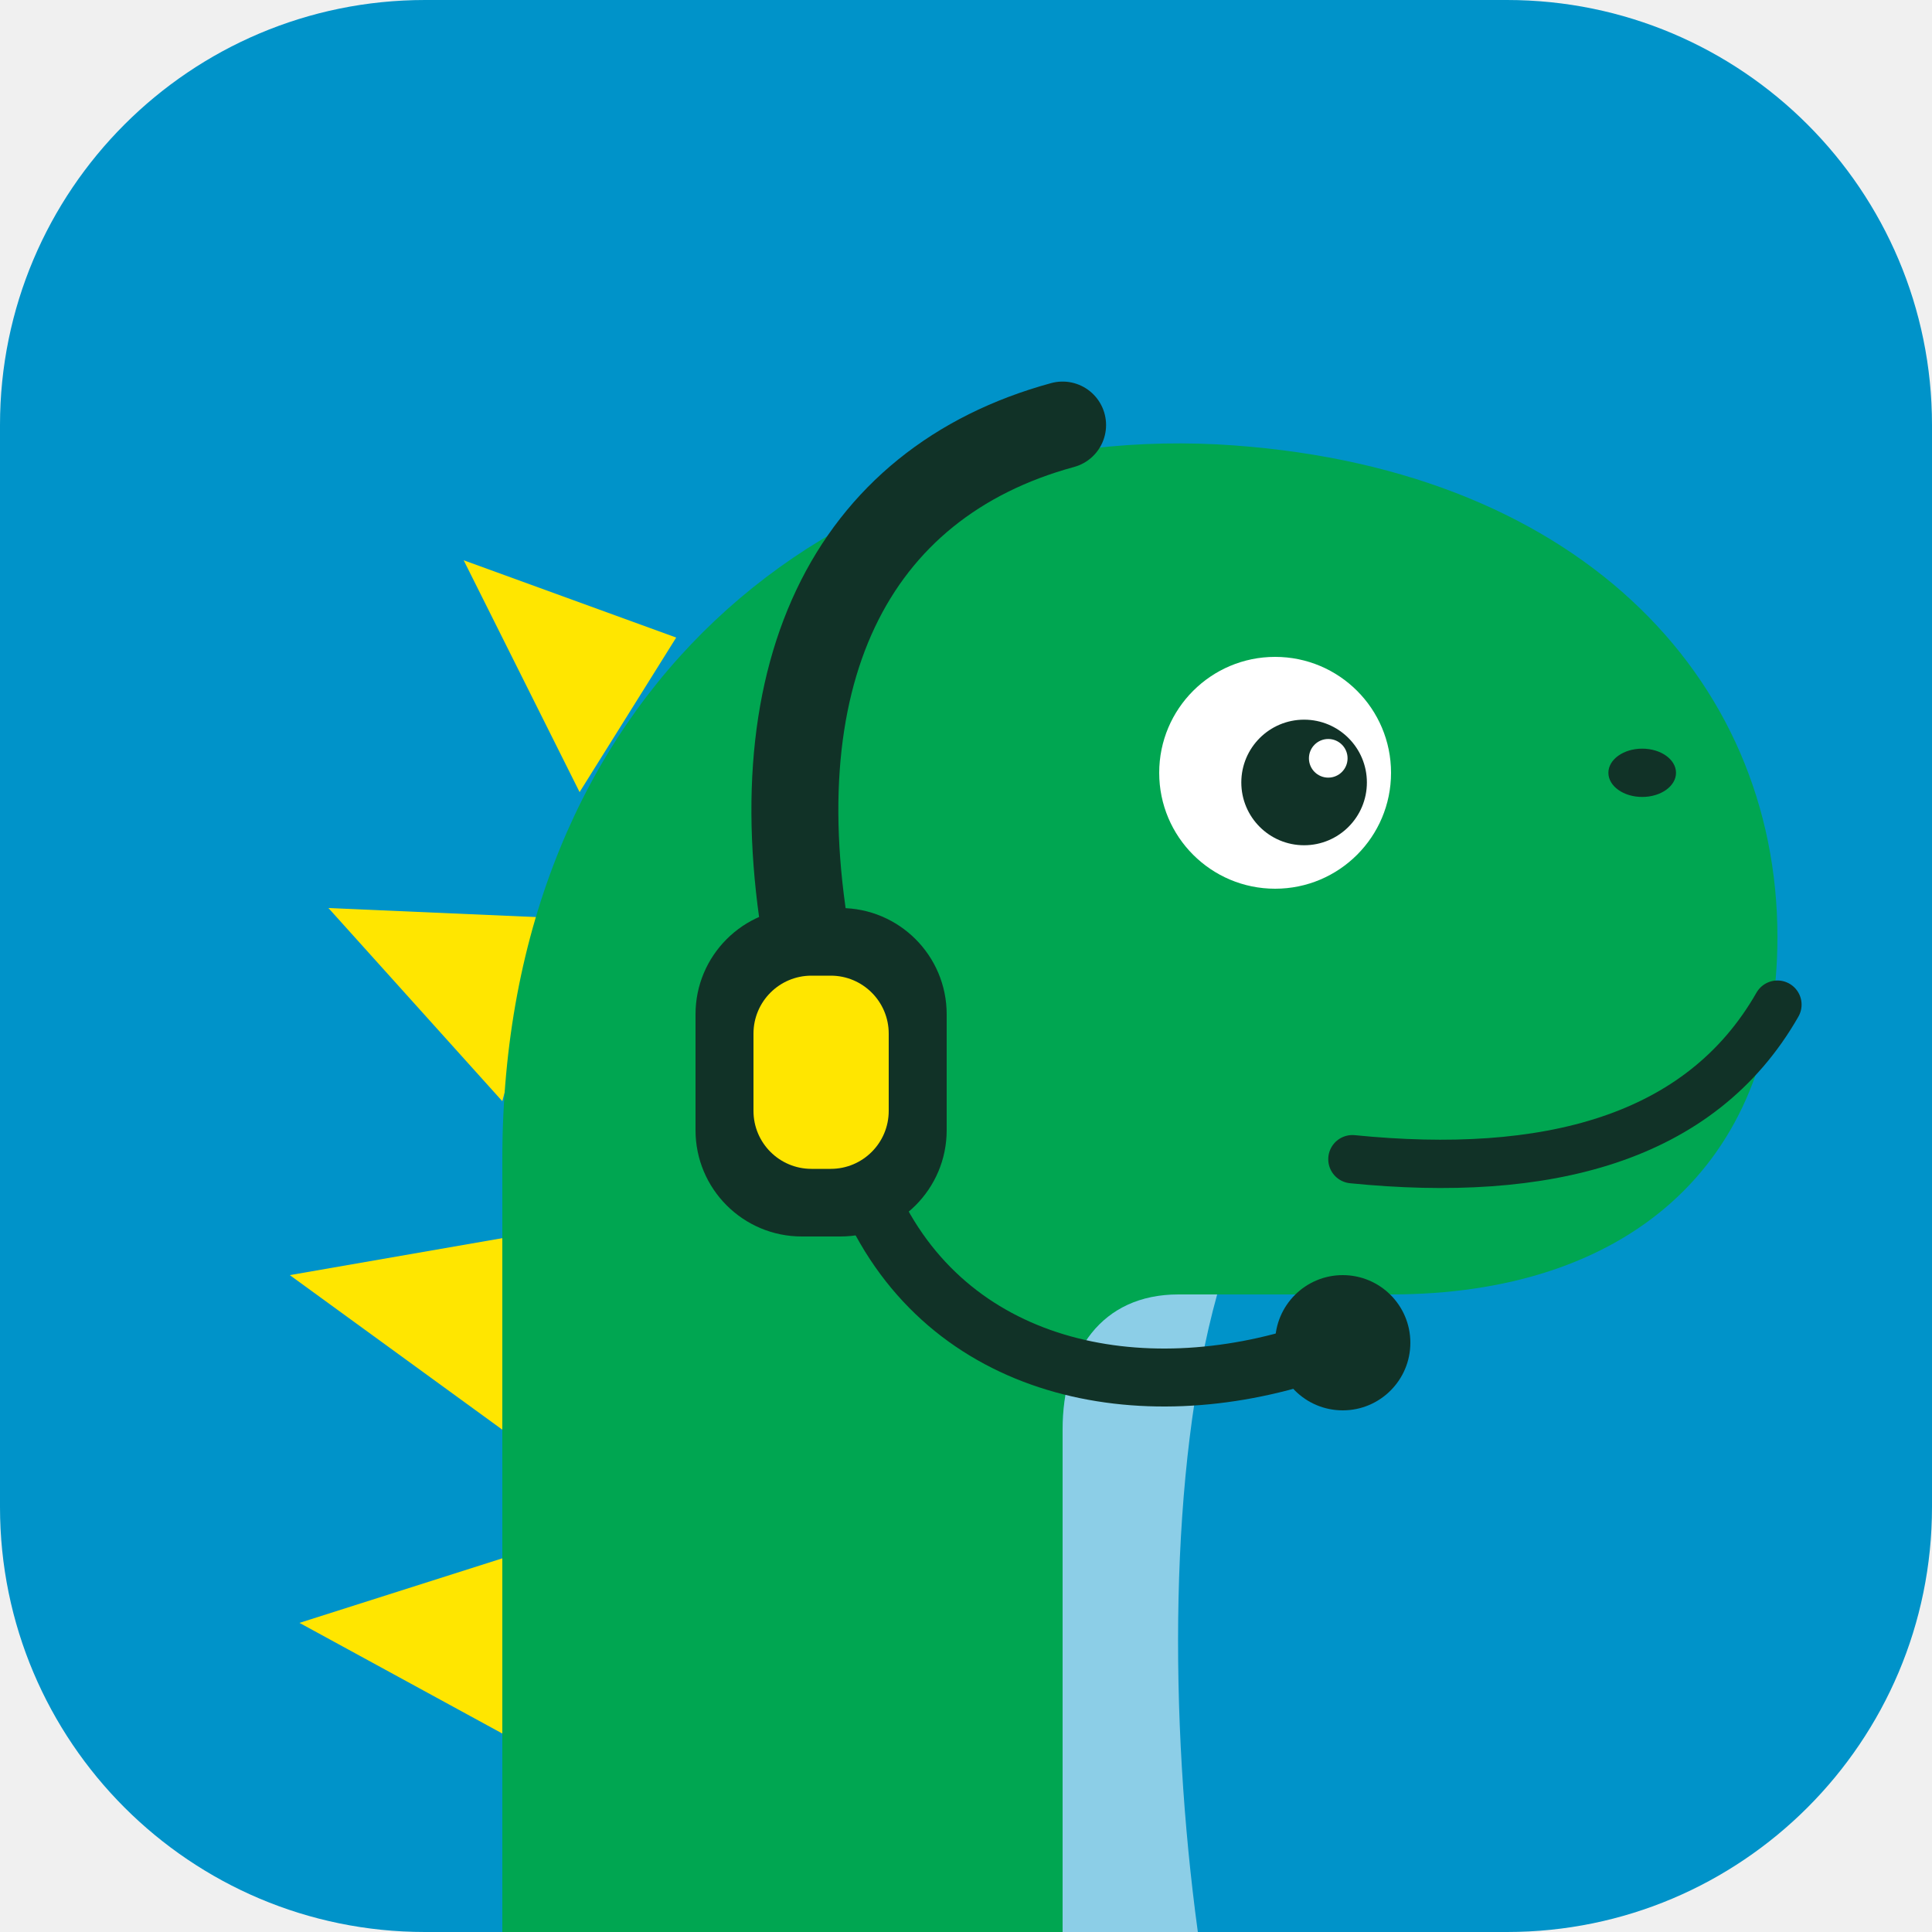
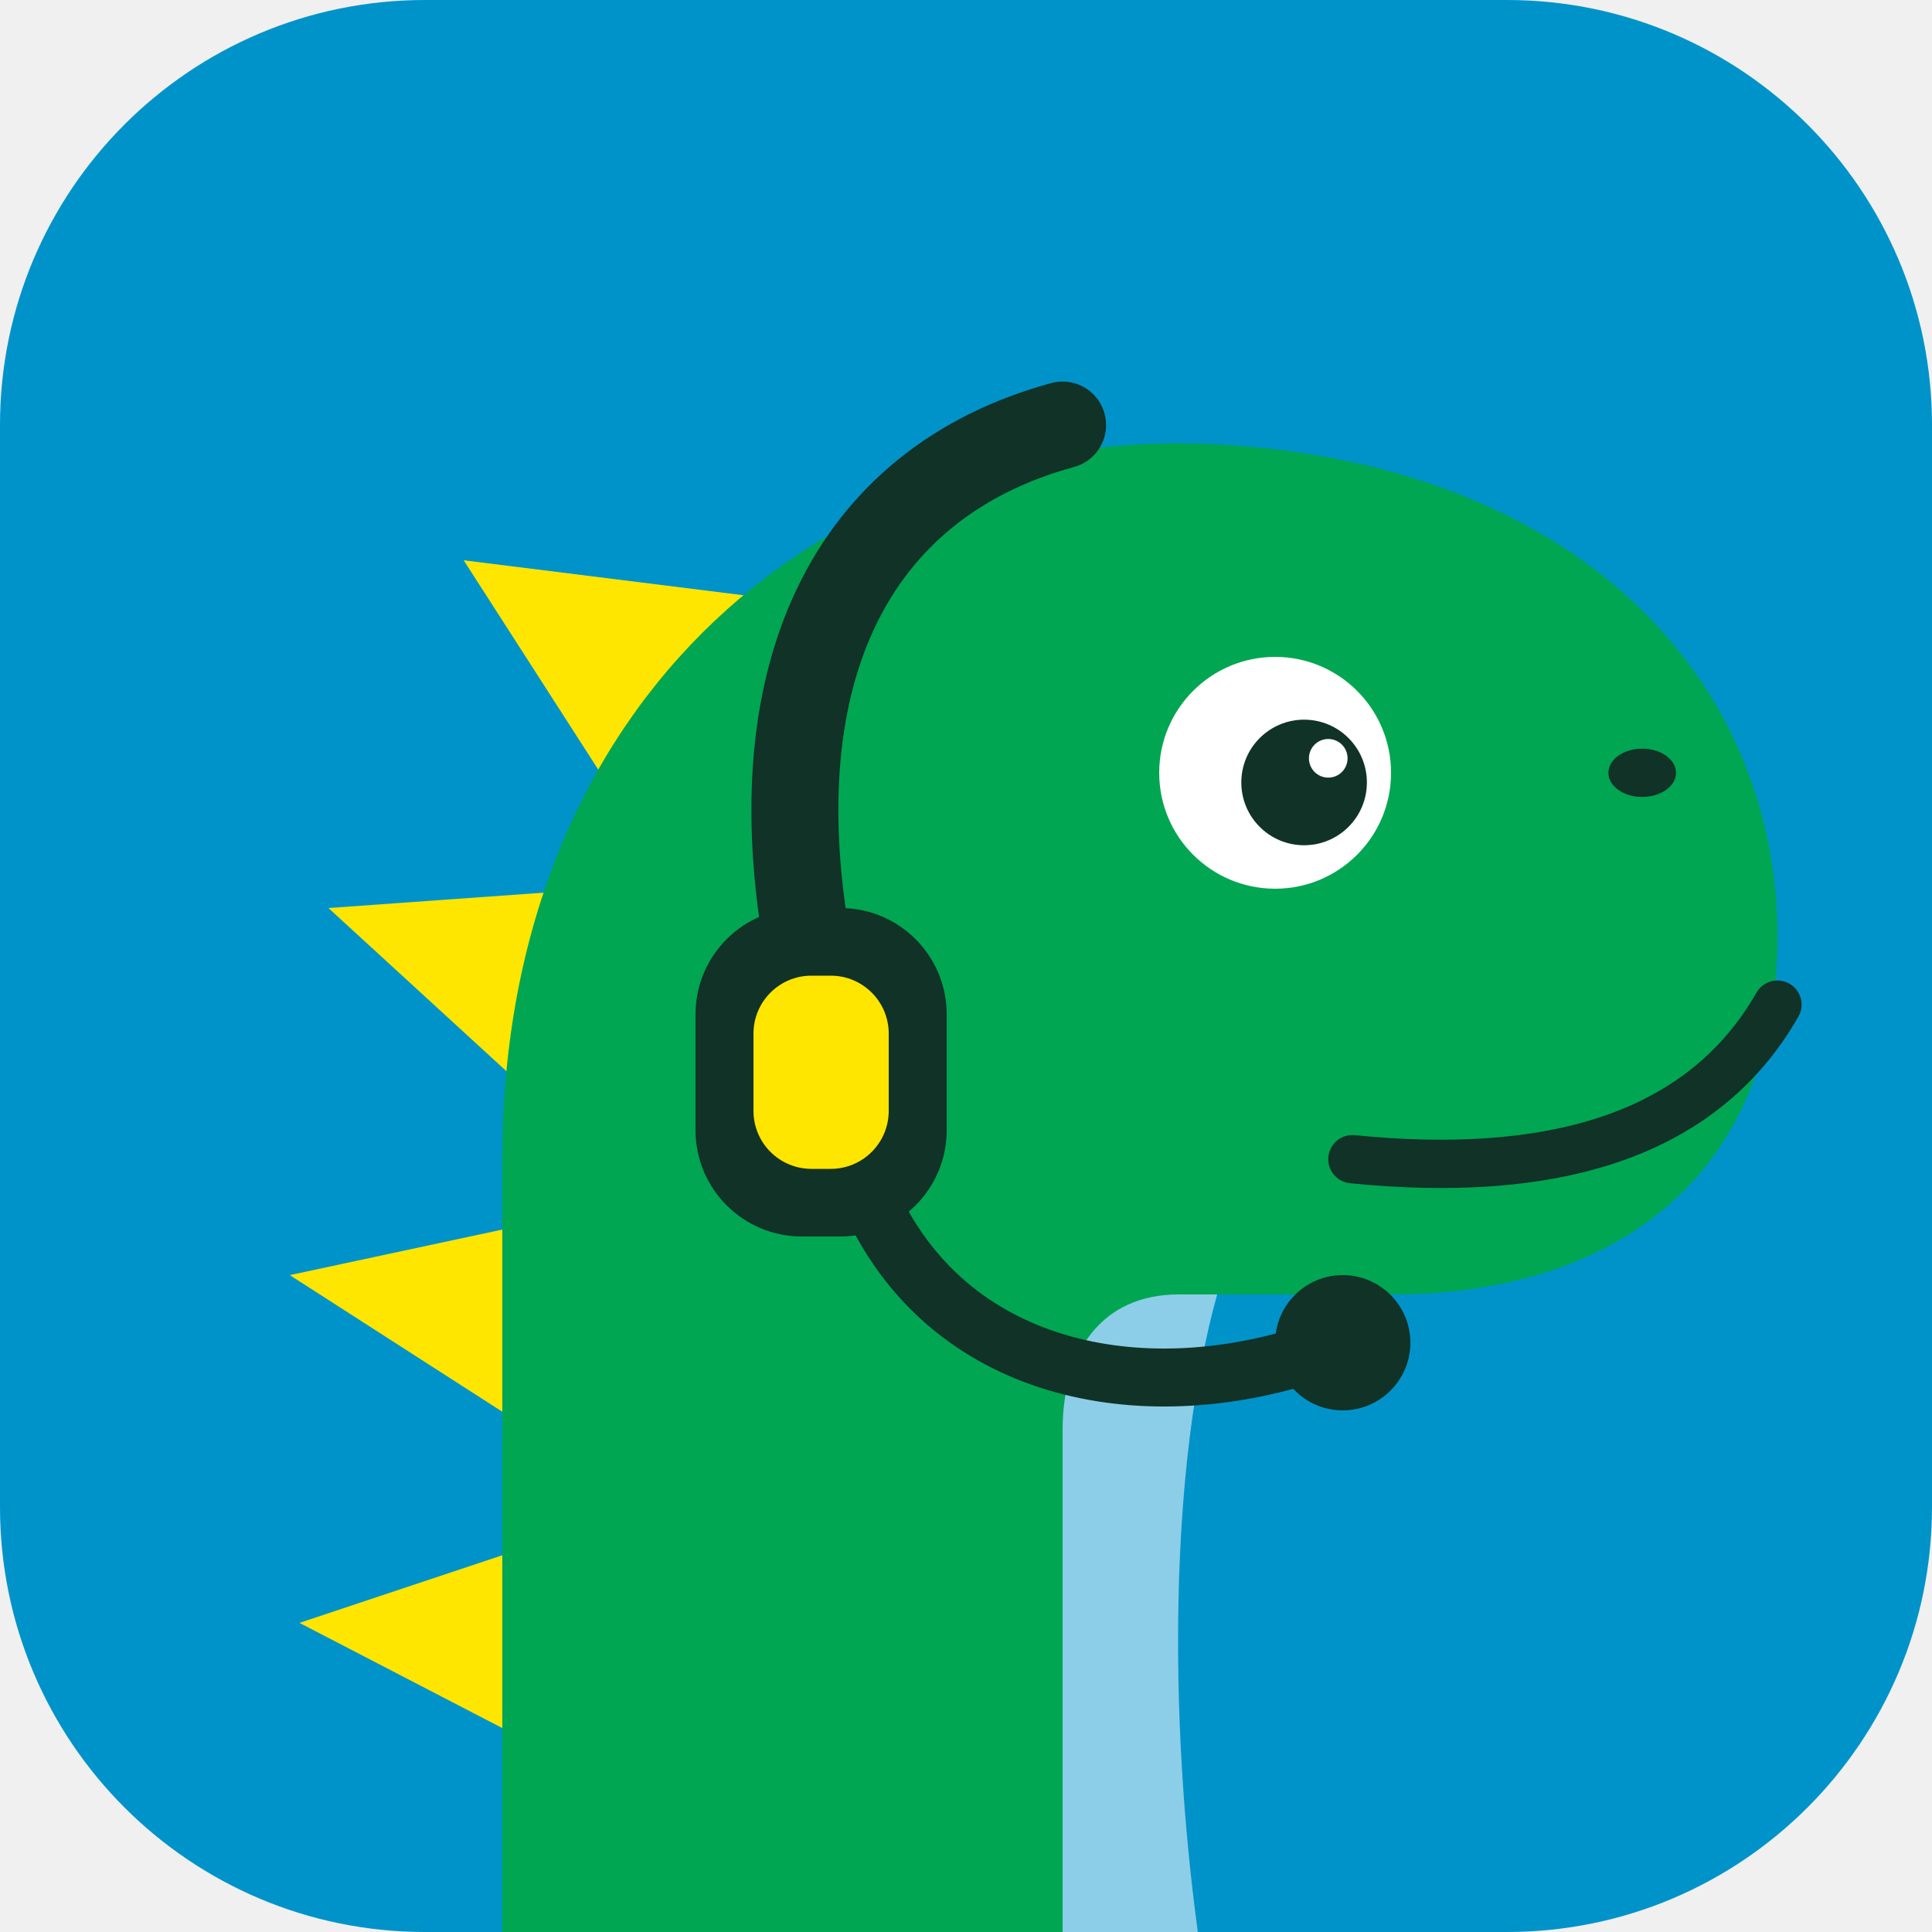
<svg xmlns="http://www.w3.org/2000/svg" viewBox="0 0 200 200">
  <rect width="200" height="200" rx="44" fill="#0093C9" />
  <g fill="#FFE600">
-     <path d="M70 66 L48 58 L60 82 Z" />
-     <path d="M57 95 L34 94 L52 114 Z" />
-     <path d="M53 128 L30 132 L52 148 Z" />
-     <path d="M53 161 L31 168 L53 180 Z" />
+     <path d="M80 62 L48 58 L66 86 Z" />
+     <path d="M62 92 L34 94 L58 116 Z" />
+     <path d="M58 126 L30 132 L58 150 Z" />
+     <path d="M58 159 L31 168 L58 182 Z" />
  </g>
  <path d="M52 200 L52 120 C52 72 86 44 126 46 C163 48 184 70 184 97 C184 121 168 134 144 134 L122 134 C114 134 110 140 110 148 L110 200 Z" fill="#00A651" />
  <path d="M110 148 C110 140 114 134 122 134 L126 134 C121 152 121 178 124 200 L110 200 Z" fill="#FFFFFF" fill-opacity="0.55" />
  <path d="M184 104 C176 118 160 122 140 120" fill="none" stroke="#113227" stroke-width="5" stroke-linecap="round" />
  <ellipse cx="170" cy="80" rx="3.5" ry="2.5" fill="#113227" />
  <circle cx="132" cy="80" r="12" fill="#FFFFFF" />
  <circle cx="135" cy="81" r="6.5" fill="#113227" />
  <circle cx="137.5" cy="78.5" r="2" fill="#FFFFFF" />
  <path d="M84 100 C78 70 88 50 110 44" fill="none" stroke="#113227" stroke-width="9" stroke-linecap="round" />
  <rect x="72" y="94" width="26" height="34" rx="11" fill="#113227" />
  <rect x="78" y="101" width="14" height="20" rx="6" fill="#FFE600" />
  <path d="M90 124 C98 142 118 146 136 140" fill="none" stroke="#113227" stroke-width="6" stroke-linecap="round" />
  <circle cx="139" cy="139" r="7" fill="#113227" />
</svg>
